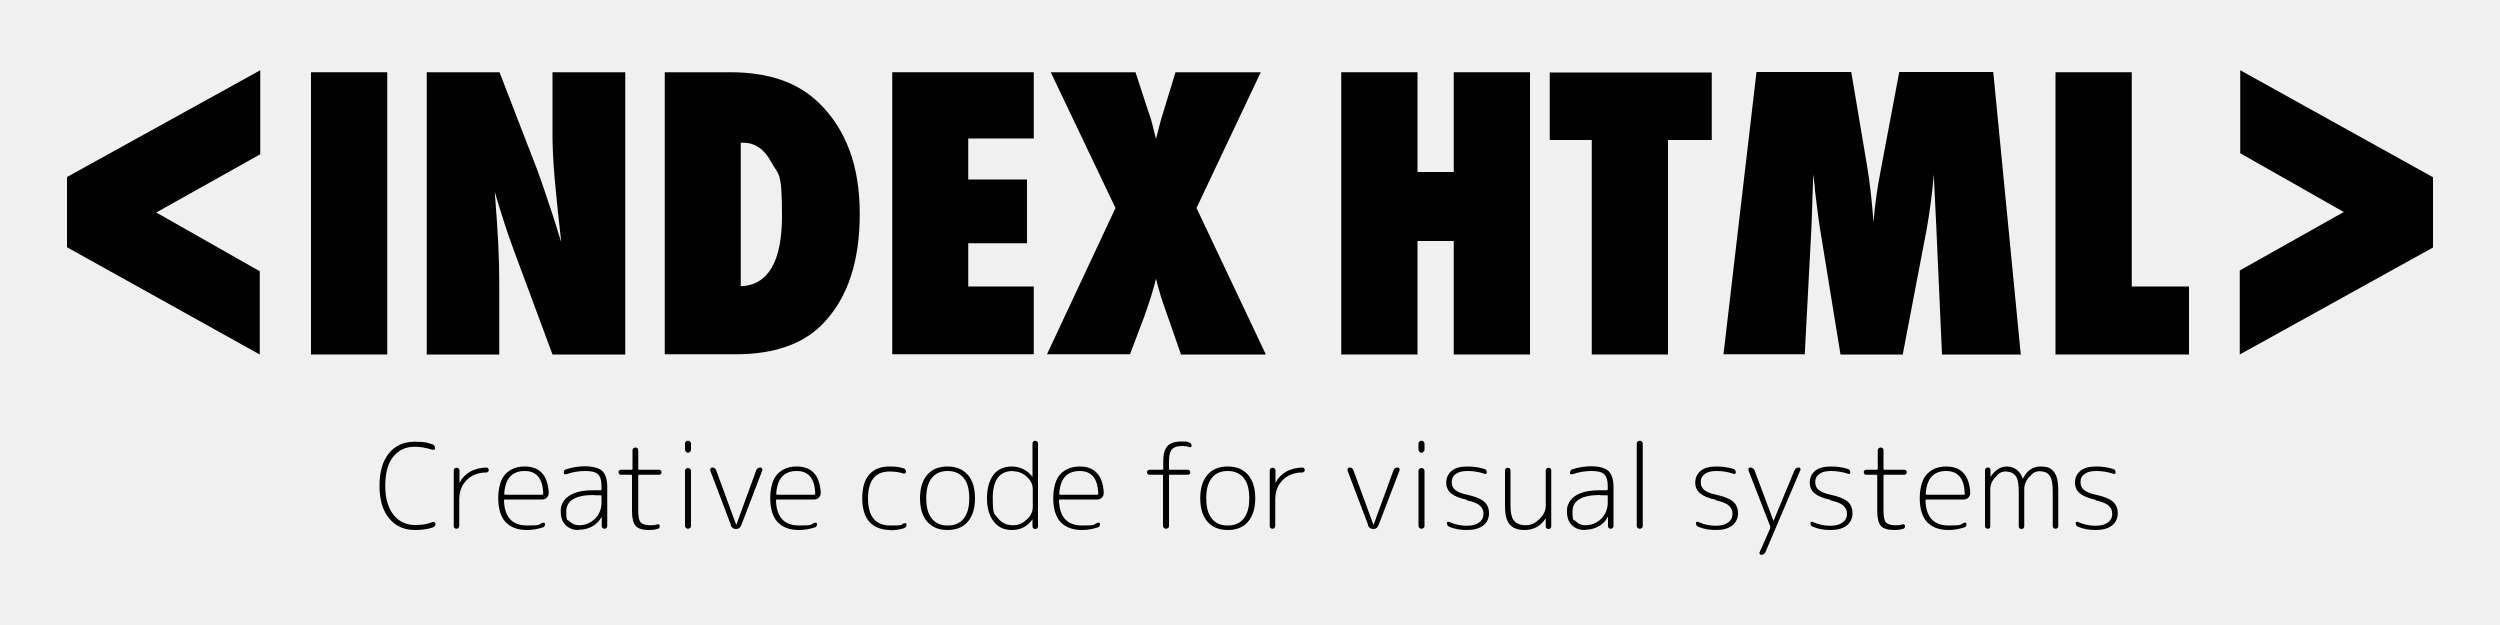
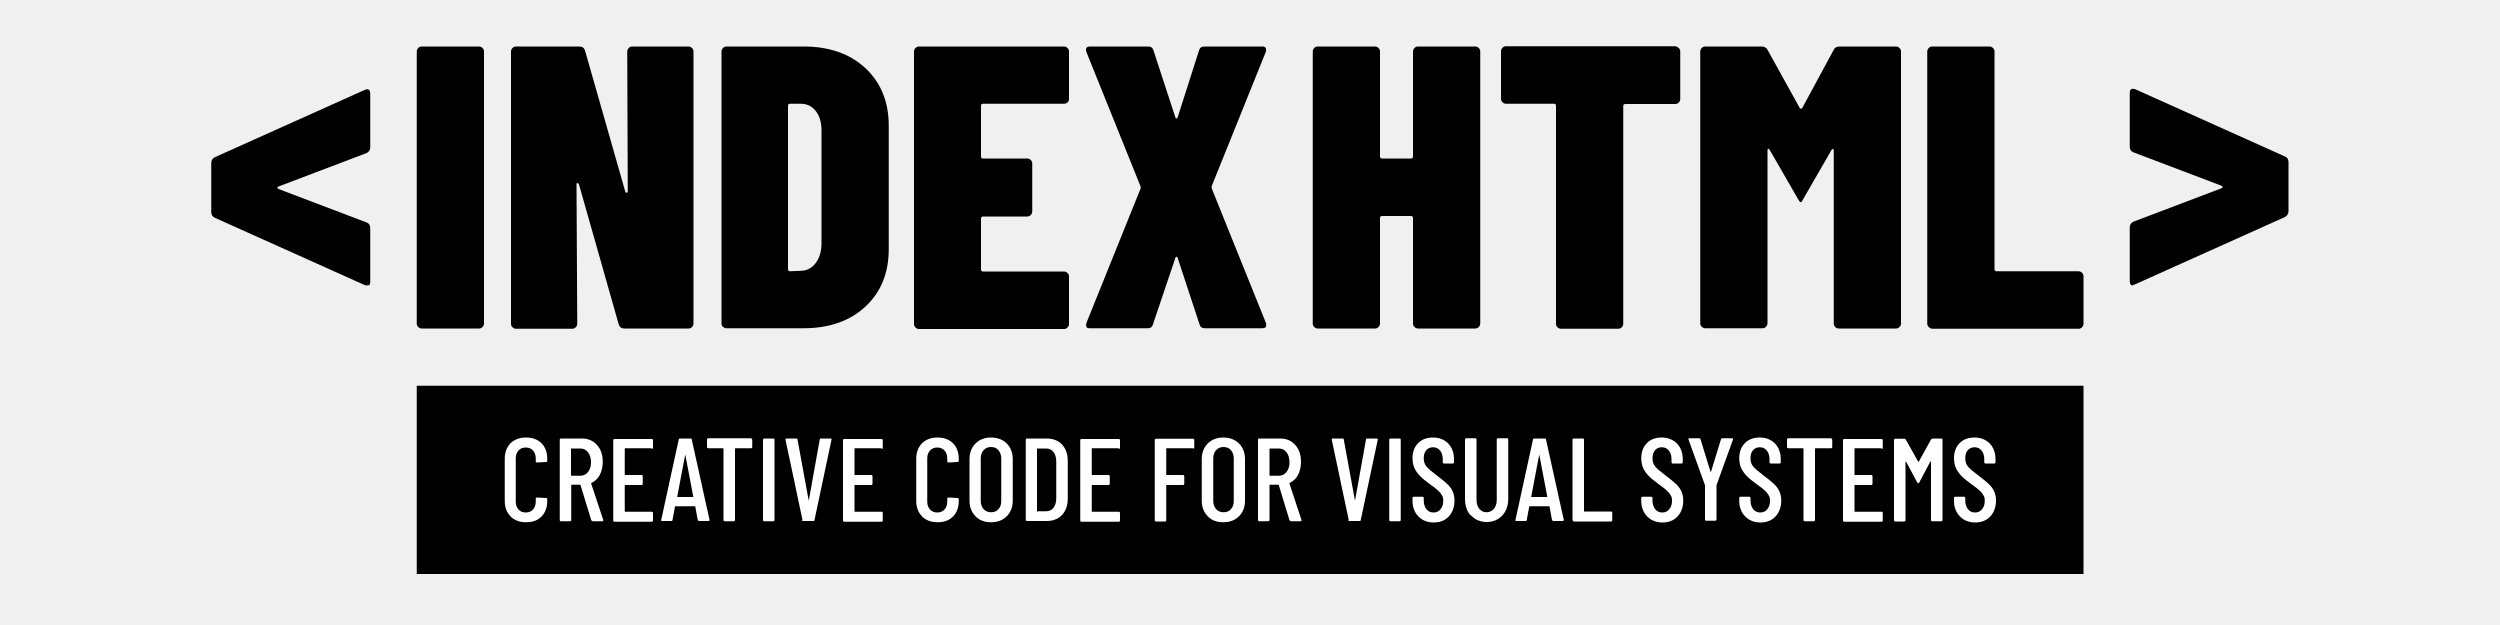
<svg xmlns="http://www.w3.org/2000/svg" id="Livello_1" version="1.1" viewBox="0 0 1000 250">
  <defs>
    <style>
      .st0 {
-         isolation: isolate;
+         fill: #fff;
      }
    </style>
  </defs>
  <g>
-     <path d="M104.1,28.1v33.6l-41.6,23.3,41.4,23.5v33.3L26.8,98.9v-28.1L104.1,28.1Z" />
+     <path d="M147.4,114c-.4.3-1,.2-1.6,0l-59.9-26.9c-1-.5-1.4-1.3-1.4-2.3v-19.6c0-1.1.5-1.8,1.4-2.3l59.9-26.9c.4-.2.8-.3,1-.3.9,0,1.3.6,1.3,1.8v21.4c0,1.1-.5,1.8-1.4,2.3l-35.3,13.4c-.6.3-.6.6,0,1l35.3,13.4c1,.4,1.4,1.2,1.4,2.3v21.4c0,.8-.2,1.3-.6,1.5Z" />
    <g>
-       <path d="M154.9,141.8h-30.5V28.9h30.5v112.9Z" />
-       <path d="M170.7,141.8V28.9h29.1l15.3,39.6c.8,2.3,1.8,5,2.8,8,1,3,2.2,6.5,3.5,10.5l3.1,9.9c-1.1-9.8-2-18.2-2.6-25.1-.6-7-.9-12.8-.9-17.5v-25.4h29.1v112.9h-29.1l-15.4-41.5c-1.6-4.4-3.1-8.6-4.3-12.5-1.3-3.9-2.4-7.6-3.4-11.1.6,7.9,1.1,14.9,1.4,20.8.3,5.9.4,11.1.4,15.5v28.8h-29.1Z" />
-       <path d="M265.9,141.8V28.9h26.3c15.1,0,26.8,4,35.2,12.1,11,10.6,16.5,25.4,16.5,44.4s-4.7,33.2-14,43.3c-7.9,8.7-19.8,13-35.5,13h-28.5ZM296.4,114.5c10.9-.5,16.4-9.9,16.4-28.2s-1.4-16.1-4.2-21.3c-2.8-5.3-6.5-7.9-11.3-7.9h-1v57.5Z" />
-       <path d="M356.9,141.8V28.9h56.6v26.5h-26.2v16.4h23.5v25.5h-23.5v17.3h26.2v27.1h-56.6Z" />
-       <path d="M506.2,141.8h-33.8l-5.6-16.1c-1.8-4.9-3.3-9.6-4.4-14.2-1.1,4.5-2.7,9.6-4.8,15.4l-5.6,14.8h-33.2l27.4-58.5-25.9-54.3h33.9l5,15.3c.5,1.4,1.1,3.1,1.6,5,.5,1.9,1,4,1.6,6.4,1.2-4.9,2.2-8.6,3.1-11.3l4.7-15.4h34.1l-25.7,54.3,27.7,58.5Z" />
+       <path d="M167.3,130.8c-.4-.4-.6-.8-.6-1.4V20.6c0-.5.2-1,.6-1.4.4-.4.8-.6,1.4-.6h22.9c.5,0,1,.2,1.4.6.4.4.6.8.6,1.4v108.8c0,.5-.2,1-.6,1.4s-.8.6-1.4.6h-22.9c-.5,0-1-.2-1.4-.6Z" />
+       <path d="M251.5,19.2c.4-.4.8-.6,1.4-.6h22.5c.5,0,1,.2,1.4.6.4.4.6.8.6,1.4v108.8c0,.5-.2,1-.6,1.4s-.8.6-1.4.6h-25.6c-1.2,0-1.9-.5-2.3-1.6l-15.9-56c-.1-.3-.3-.5-.6-.6-.3,0-.4.1-.4.6l.3,55.7c0,.5-.2,1-.6,1.4-.4.4-.8.6-1.4.6h-22.5c-.5,0-1-.2-1.4-.6-.4-.4-.6-.8-.6-1.4V20.6c0-.5.2-1,.6-1.4.4-.4.8-.6,1.4-.6h25.3c1.2,0,1.9.5,2.3,1.6l16.1,56.4c.1.3.3.5.6.5s.4-.2.4-.6l-.2-55.9c0-.5.2-1,.6-1.4Z" />
+       <path d="M289.2,130.8c-.4-.4-.6-.8-.6-1.4V20.6c0-.5.2-1,.6-1.4.4-.4.8-.6,1.4-.6h30.8c10.3,0,18.6,2.9,24.8,8.7,6.2,5.8,9.3,13.5,9.3,23v49.3c0,9.6-3.1,17.2-9.3,23-6.2,5.8-14.5,8.7-24.8,8.7h-30.8c-.5,0-1-.2-1.4-.6ZM316.1,108.5l4.5-.2c2.3-.1,4.1-1.1,5.6-3,1.5-1.9,2.3-4.4,2.4-7.5v-45.7c0-3.2-.8-5.8-2.3-7.7-1.5-1.9-3.5-2.9-6-2.9h-4.3c-.5,0-.8.3-.8.8v65.4c0,.5.3.8.8.8Z" />
+       <path d="M427,40.9c-.4.4-.8.6-1.4.6h-32.4c-.5,0-.8.3-.8.8v20.3c0,.5.3.8.8.8h17.7c.5,0,1,.2,1.4.6.4.4.6.8.6,1.4v19.2c0,.5-.2,1-.6,1.4-.4.4-.8.6-1.4.6h-17.7c-.5,0-.8.3-.8.8v20.4c0,.5.3.8.8.8h32.4c.5,0,1,.2,1.4.6.4.4.6.8.6,1.4v19c0,.5-.2,1-.6,1.4-.4.4-.8.6-1.4.6h-58c-.5,0-1-.2-1.4-.6-.4-.4-.6-.8-.6-1.4V20.6c0-.5.2-1,.6-1.4.4-.4.8-.6,1.4-.6h58c.5,0,1,.2,1.4.6.4.4.6.8.6,1.4v19c0,.5-.2,1-.6,1.4Z" />
+       <path d="M434.6,130.7c-.2-.4-.2-1,0-1.6l21.6-53.6c.1-.3.1-.6,0-1l-21.6-53.6c-.1-.2-.2-.5-.2-1,0-.9.5-1.3,1.6-1.3h23.3c1.1,0,1.8.5,2.1,1.6l8.7,26.6c.1.4.3.6.5.6s.4-.2.5-.6l8.5-26.6c.3-1.1,1-1.6,2.1-1.6h23.2c.7,0,1.2.2,1.4.6.2.4.2,1,0,1.6l-21.6,53.6c-.1.3-.1.6,0,1l21.6,53.6c.1.2.2.5.2,1,0,.9-.5,1.3-1.6,1.3h-23c-1.1,0-1.8-.5-2.1-1.6l-8.7-26.4c-.1-.4-.3-.6-.5-.6-.2,0-.4.2-.5.6l-8.9,26.4c-.3,1.1-1,1.6-2.1,1.6h-23.2c-.8,0-1.2-.2-1.4-.6Z" />
    </g>
    <g>
-       <path d="M612,141.8h-30.5v-45.4h-14.5v45.4h-30.5V28.9h30.5v39.9h14.5V28.9h30.5v112.9Z" />
-       <path d="M667.2,141.8h-30.5V56h-16.8v-27h64.8v27h-17.5v85.8Z" />
-       <path d="M808.7,141.8h-31.9l-2.3-51.5-1-20.5c-.3,3.9-.7,7.7-1.2,11.3s-1,7.1-1.6,10.4l-9.6,50.3h-24.9l-8.2-50.4c-.5-2.9-1.1-7.9-2-15.1,0-1.1-.3-3.3-.7-6.6l-.7,20.8-2.7,51.2h-32.5l13.2-112.9h37.9l6.4,38c.5,3.1,1,6.5,1.4,10.2.4,3.7.8,7.6,1.1,11.9.6-7.2,1.5-13.6,2.6-19.2l7.7-40.9h37.6l11,112.9Z" />
-       <path d="M875.6,141.8h-53.4V28.9h30.5v85.7h22.9v27.1Z" />
+       <path d="M565.8,19.2c.4-.4.8-.6,1.4-.6h22.9c.5,0,1,.2,1.4.6.4.4.6.8.6,1.4v108.8c0,.5-.2,1-.6,1.4-.4.4-.8.6-1.4.6h-22.9c-.5,0-1-.2-1.4-.6-.4-.4-.6-.8-.6-1.4v-42.2c0-.5-.3-.8-.8-.8h-11.6c-.5,0-.8.3-.8.8v42.2c0,.5-.2,1-.6,1.4-.4.4-.8.6-1.4.6h-22.9c-.5,0-1-.2-1.4-.6-.4-.4-.6-.8-.6-1.4V20.6c0-.5.2-1,.6-1.4.4-.4.8-.6,1.4-.6h22.9c.5,0,1,.2,1.4.6.4.4.6.8.6,1.4v42c0,.5.3.8.8.8h11.6c.5,0,.8-.3.8-.8V20.6c0-.5.2-1,.6-1.4Z" />
+       <path d="M671.5,19.2c.4.4.6.8.6,1.4v19c0,.5-.2,1-.6,1.4-.4.4-.8.6-1.4.6h-20c-.5,0-.8.3-.8.8v87.1c0,.5-.2,1-.6,1.4-.4.4-.8.6-1.4.6h-22.9c-.5,0-1-.2-1.4-.6-.4-.4-.6-.8-.6-1.4V42.3c0-.5-.3-.8-.8-.8h-19.2c-.5,0-1-.2-1.4-.6-.4-.4-.6-.8-.6-1.4v-19c0-.5.2-1,.6-1.4.4-.4.8-.6,1.4-.6h67.5c.5,0,1,.2,1.4.6Z" />
+       <path d="M736,18.6h22.4c.5,0,1,.2,1.4.6.4.4.6.8.6,1.4v108.8c0,.5-.2,1-.6,1.4-.4.4-.8.6-1.4.6h-22.9c-.5,0-1-.2-1.4-.6-.4-.4-.6-.8-.6-1.4V60.3c0-.4-.1-.7-.3-.7-.2,0-.4,0-.6.4l-11.3,19.6c-.4.9-.8,1.3-1,1.3s-.6-.4-1.1-1.3l-11.3-19.6c-.2-.3-.4-.5-.6-.5s-.3.2-.3.6v69.2c0,.5-.2,1-.6,1.4-.4.4-.8.6-1.4.6h-22.9c-.5,0-1-.2-1.4-.6-.4-.4-.6-.8-.6-1.4V20.6c0-.5.2-1,.6-1.4.4-.4.8-.6,1.4-.6h22.5c1.1,0,1.9.4,2.4,1.3l12.9,23.3c.3.4.6.4,1,0l12.6-23.3c.4-.9,1.2-1.3,2.4-1.3Z" />
+       <path d="M771.5,130.8c-.4-.4-.6-.8-.6-1.4V20.6c0-.5.2-1,.6-1.4.4-.4.8-.6,1.4-.6h22.9c.5,0,1,.2,1.4.6.4.4.6.8.6,1.4v87.1c0,.5.3.8.8.8h32.8c.5,0,1,.2,1.4.6.4.4.6.8.6,1.4v19c0,.5-.2,1-.6,1.4-.4.4-.8.6-1.4.6h-58.4c-.5,0-1-.2-1.4-.6Z" />
    </g>
-     <path d="M895.9,141.8v-33.6l41.6-23.4-41.4-23.5V28.1l77.1,42.8v28.1l-77.3,42.8Z" />
+     <path d="M853.2,114.2c-.9,0-1.3-.6-1.3-1.8v-21.4c0-1.1.5-1.8,1.4-2.3l35.3-13.4c.6-.3.6-.6,0-1l-35.3-13.4c-1-.4-1.4-1.2-1.4-2.3v-21.4c0-.8.2-1.3.6-1.5.4-.3,1-.2,1.6,0l59.9,26.9c1,.4,1.4,1.2,1.4,2.3v19.6c0,1-.5,1.7-1.4,2.3l-59.9,26.9c-.4.2-.8.3-1,.3Z" />
  </g>
-   <g id="claim" class="st0">
-     <g>
-       <path d="M166,212c-4.3,0-7.7-1.5-10.3-4.6-2.6-3.1-3.9-7.4-3.9-13s1.2-9.9,3.7-13,5.9-4.7,10.2-4.7,5,.3,7.2,1c.7.2,1.1.7,1.1,1.5s-.1.5-.4.6-.5.2-.7.1c-2.4-.8-4.7-1.2-7.1-1.2-3.6,0-6.5,1.4-8.6,4.1s-3.1,6.6-3.1,11.5,1.1,8.7,3.2,11.5c2.2,2.8,5.1,4.2,8.7,4.2s4.8-.4,7.1-1.2c.2,0,.4,0,.7.1.2.2.4.4.4.6,0,.8-.4,1.2-1.1,1.5-2.2.7-4.6,1-7.2,1Z" />
-       <path d="M183.4,211.2c-.2.2-.5.3-.8.3s-.6-.1-.8-.3c-.2-.2-.3-.5-.3-.8v-22.2c0-.3.1-.6.3-.8.2-.2.5-.3.8-.3s.6.1.8.3c.2.2.4.5.4.8v5s0,0,0,0,0,0,0,0c.9-1.9,2.3-3.4,4.2-4.5,1.9-1.1,4.1-1.6,6.5-1.7.3,0,.5.1.7.3.2.2.3.4.3.7s0,.5-.3.7c-.2.2-.4.3-.7.3-3.2,0-5.8,1-7.8,3-2,2-3,4.6-3,7.8v10.5c0,.3-.1.6-.3.8Z" />
-       <path d="M210.8,212c-3.8,0-6.6-1.1-8.6-3.2-1.9-2.1-2.9-5.3-2.9-9.5s1-7.8,3-9.8c2-2,4.5-2.9,7.6-2.9,6,0,9.2,3.5,9.6,10.5,0,.7-.2,1.3-.7,1.9-.5.5-1.2.8-1.9.8h-14.9c-.3,0-.4.1-.4.4.2,6.7,3.3,10,9.3,10s4.2-.4,6.2-1.1c.2,0,.4,0,.6,0,.2.1.3.3.3.6,0,.7-.3,1.1-1,1.3-2.2.7-4.3,1-6.3,1ZM209.9,188.4c-5.1,0-7.8,3-8.2,9,0,.3.1.5.4.5h14.8c.3,0,.4-.2.4-.5-.2-6-2.7-9-7.4-9Z" />
-       <path d="M231.4,212c-2.2,0-3.9-.7-5.2-2-1.3-1.3-1.9-3.1-1.9-5.3s.2-2.2.6-3.2c.4-1,1.1-1.9,2.1-2.7,1-.8,2.3-1.5,4.1-2,1.8-.5,4-.7,6.5-.7h2.6c.3,0,.4-.1.4-.4v-1.4c0-2.2-.5-3.7-1.4-4.6-1-.9-2.6-1.3-5.1-1.3s-5.1.4-7.6,1.3c-.3,0-.5,0-.7,0-.2-.1-.3-.3-.3-.6,0-.7.3-1.2,1-1.4,2.5-.8,5.1-1.2,7.6-1.2s5.5.6,6.8,1.9c1.3,1.2,2,3.4,2,6.5v15.5c0,.3-.1.6-.3.8-.2.2-.5.3-.8.3s-.6-.1-.8-.3-.3-.5-.3-.8v-3.7s0,0,0,0c0,0,0,0,0,0-.9,1.6-2.1,2.9-3.7,3.8-1.6.9-3.4,1.4-5.5,1.4ZM237.6,198c-7.4,0-11.1,2.2-11.1,6.6s.5,3,1.4,4c1,1,2.2,1.5,3.8,1.5,2.4,0,4.5-.9,6.3-2.6,1.7-1.7,2.6-3.9,2.6-6.6v-2.4c0-.3-.1-.4-.4-.4h-2.6Z" />
-       <path d="M248.4,189.9c-.3,0-.5,0-.7-.3-.2-.2-.3-.4-.3-.7s0-.5.3-.7c.2-.2.4-.3.7-.3h4.2c.3,0,.4-.1.4-.4v-7.4c0-.3.1-.6.4-.8.2-.2.5-.3.8-.3s.6.1.8.3c.2.2.3.5.3.8v7.4c0,.3.1.4.4.4h7.9c.3,0,.5,0,.7.3.2.2.3.4.3.7s0,.5-.3.7c-.2.2-.4.3-.7.3h-7.9c-.3,0-.4.1-.4.4v14c0,2.4.3,3.9,1,4.7.7.7,2,1.1,3.8,1.1s2-.1,2.9-.4c.2,0,.4,0,.6.1.2.1.3.3.3.6,0,.7-.3,1.1-1,1.2-1.1.3-2.1.4-3.2.4-2.6,0-4.4-.5-5.4-1.6-1-1.1-1.5-3.1-1.5-5.9v-14.2c0-.3-.1-.4-.4-.4h-4.2Z" />
-       <path d="M276,180.7c-.2.2-.5.4-.8.4s-.6-.1-.8-.4-.4-.5-.4-.8v-2.5c0-.3.1-.6.4-.8.2-.2.5-.3.8-.3s.6.1.8.3c.2.2.4.5.4.8v2.5c0,.3-.1.6-.4.8ZM276,211.2c-.2.2-.5.3-.8.3s-.6-.1-.8-.3-.4-.5-.4-.8v-22.1c0-.3.1-.6.4-.8.2-.2.5-.3.8-.3s.6.1.8.3c.2.2.4.5.4.8v22.1c0,.3-.1.6-.4.8Z" />
-       <path d="M292.4,210.1l-8.3-21.9c0-.3,0-.5.1-.8.2-.2.4-.4.7-.4.8,0,1.4.4,1.6,1.2l8,21.8s0,0,0,0,0,0,0,0l8-21.9c.1-.3.3-.6.6-.8.3-.2.6-.3,1-.3s.5.1.7.4c.2.2.2.5.1.8l-8.4,21.9c-.2.4-.4.8-.8,1.1-.4.3-.8.4-1.3.4s-.9-.1-1.3-.4c-.4-.3-.7-.6-.8-1.1Z" />
-       <path d="M319.6,212c-3.8,0-6.6-1.1-8.6-3.2-1.9-2.1-2.9-5.3-2.9-9.5s1-7.8,3-9.8c2-2,4.5-2.9,7.6-2.9,6,0,9.2,3.5,9.6,10.5,0,.7-.2,1.3-.7,1.9-.5.5-1.2.8-1.9.8h-14.9c-.3,0-.4.1-.4.4.2,6.7,3.3,10,9.3,10s4.2-.4,6.2-1.1c.2,0,.4,0,.6,0,.2.1.3.3.3.6,0,.7-.3,1.1-1,1.3-2.2.7-4.3,1-6.3,1ZM318.7,188.4c-5.1,0-7.8,3-8.2,9,0,.3.1.5.4.5h14.8c.3,0,.4-.2.4-.5-.2-6-2.7-9-7.4-9Z" />
-     </g>
-     <g>
-       <path d="M356.2,212c-3.6,0-6.4-1.1-8.4-3.2-1.9-2.1-2.9-5.3-2.9-9.5s.9-7.3,2.8-9.5c1.9-2.2,4.6-3.2,8-3.2s3.7.2,5.6.7c.3,0,.6.2.8.5.2.3.3.6.3.9s-.1.4-.3.6c-.2.1-.5.2-.7.1-1.9-.6-3.7-.8-5.6-.8-5.7,0-8.6,3.6-8.6,10.8s3,10.8,9,10.8,3.7-.3,5.4-.9c.2,0,.4,0,.7,0s.3.4.3.6c0,.7-.3,1.1-1,1.4-1.7.5-3.5.8-5.4.8Z" />
-       <path d="M387.1,208.7c-1.9,2.2-4.6,3.3-8.1,3.3s-6.1-1.1-8.1-3.3c-1.9-2.2-2.9-5.3-2.9-9.4s1-7.2,2.9-9.4c1.9-2.2,4.6-3.3,8.1-3.3s6.1,1.1,8.1,3.3c1.9,2.2,2.9,5.3,2.9,9.4s-1,7.2-2.9,9.4ZM385.5,191.2c-1.5-1.8-3.6-2.8-6.4-2.8s-4.9.9-6.4,2.8-2.2,4.5-2.2,8.1.7,6.2,2.2,8.1,3.6,2.8,6.4,2.8,4.9-.9,6.4-2.8,2.2-4.5,2.2-8.1-.7-6.2-2.2-8.1Z" />
-       <path d="M404.7,212c-3,0-5.5-1.1-7.2-3.4-1.8-2.2-2.7-5.4-2.7-9.3s.9-7.2,2.6-9.4c1.7-2.2,4.2-3.3,7.3-3.3s6.4,1.4,8.3,4.2c0,0,0,0,0,0s0,0,0,0v-13.4c0-.3.1-.6.3-.8.2-.2.5-.3.8-.3s.6.1.8.3c.2.2.3.5.3.8v33.1c0,.3-.1.6-.3.8-.2.2-.5.3-.8.3s-.6-.1-.8-.3c-.2-.2-.3-.5-.3-.8v-2.8s0,0,0,0c0,0,0,0,0,0-2,2.9-4.8,4.3-8.3,4.3ZM405.1,188.4c-5.3,0-8,3.6-8,10.8s.7,6.2,2.1,8.1c1.4,1.8,3.4,2.8,5.9,2.8s3.8-.7,5.5-2.2c1.7-1.5,2.5-3.1,2.5-5v-7.3c0-1.8-.8-3.5-2.4-4.9-1.6-1.5-3.5-2.2-5.6-2.2Z" />
-       <path d="M432.8,212c-3.8,0-6.6-1.1-8.6-3.2-1.9-2.1-2.9-5.3-2.9-9.5s1-7.8,3-9.8c2-2,4.5-2.9,7.6-2.9,6,0,9.2,3.5,9.6,10.5,0,.7-.2,1.3-.7,1.9-.5.5-1.2.8-1.9.8h-14.9c-.3,0-.4.1-.4.4.2,6.7,3.3,10,9.3,10s4.2-.4,6.2-1.1c.2,0,.4,0,.6,0,.2.1.3.3.3.6,0,.7-.3,1.1-1,1.3-2.2.7-4.3,1-6.3,1ZM431.9,188.4c-5.1,0-7.8,3-8.2,9,0,.3.1.5.4.5h14.8c.3,0,.4-.2.4-.5-.2-6-2.7-9-7.4-9Z" />
-     </g>
-     <g>
-       <path d="M459.8,189.9c-.3,0-.5,0-.7-.3-.2-.2-.3-.4-.3-.7s0-.5.3-.7c.2-.2.4-.3.7-.3h5.1c.3,0,.4-.1.4-.4v-3.1c0-2.8.6-4.8,1.7-6,1.1-1.2,3-1.8,5.6-1.8s2.1.1,3.1.4c.6.2.9.6.9,1.3s0,.4-.3.5c-.2.1-.4.2-.6,0-.9-.3-1.8-.4-2.8-.4-1.9,0-3.3.4-4.1,1.3-.8.9-1.2,2.4-1.2,4.6v3.2c0,.3.1.4.4.4h7.1c.3,0,.5,0,.7.3.2.2.3.4.3.7s0,.5-.3.7c-.2.2-.4.3-.7.3h-7.1c-.3,0-.4.1-.4.4v20.1c0,.3-.1.6-.4.8s-.5.3-.8.3-.6-.1-.8-.3-.4-.5-.4-.8v-20.1c0-.3-.1-.4-.4-.4h-5.1Z" />
-       <path d="M499.2,208.7c-1.9,2.2-4.6,3.3-8.1,3.3s-6.1-1.1-8.1-3.3c-1.9-2.2-2.9-5.3-2.9-9.4s1-7.2,2.9-9.4c1.9-2.2,4.6-3.3,8.1-3.3s6.1,1.1,8.1,3.3c1.9,2.2,2.9,5.3,2.9,9.4s-1,7.2-2.9,9.4ZM497.5,191.2c-1.5-1.8-3.6-2.8-6.4-2.8s-4.9.9-6.4,2.8-2.2,4.5-2.2,8.1.7,6.2,2.2,8.1,3.6,2.8,6.4,2.8,4.9-.9,6.4-2.8,2.2-4.5,2.2-8.1-.7-6.2-2.2-8.1Z" />
-       <path d="M509.8,211.2c-.2.2-.5.3-.8.3s-.6-.1-.8-.3-.3-.5-.3-.8v-22.2c0-.3.1-.6.3-.8.2-.2.5-.3.8-.3s.6.1.8.3c.2.2.4.5.4.8v5s0,0,0,0,0,0,0,0c.9-1.9,2.3-3.4,4.2-4.5,1.9-1.1,4.1-1.6,6.5-1.7.3,0,.5.1.7.3.2.2.3.4.3.7s0,.5-.3.7-.4.3-.7.3c-3.2,0-5.8,1-7.8,3-2,2-3,4.6-3,7.8v10.5c0,.3-.1.6-.3.8Z" />
-     </g>
-     <g>
-       <path d="M547.3,210.1l-8.3-21.9c0-.3,0-.5.1-.8.2-.2.4-.4.7-.4.8,0,1.4.4,1.6,1.2l8,21.8s0,0,0,0,0,0,0,0l8-21.9c.1-.3.3-.6.6-.8.3-.2.6-.3,1-.3s.5.1.7.4c.2.2.2.5.1.8l-8.4,21.9c-.2.4-.4.8-.8,1.1-.4.3-.8.4-1.3.4s-.9-.1-1.3-.4c-.4-.3-.7-.6-.8-1.1Z" />
-       <path d="M569.4,180.7c-.2.2-.5.4-.8.4s-.6-.1-.8-.4c-.2-.2-.4-.5-.4-.8v-2.5c0-.3.1-.6.4-.8.2-.2.5-.3.8-.3s.6.1.8.3c.2.2.4.5.4.8v2.5c0,.3-.1.6-.4.8ZM569.4,211.2c-.2.2-.5.3-.8.3s-.6-.1-.8-.3c-.2-.2-.4-.5-.4-.8v-22.1c0-.3.1-.6.4-.8.2-.2.5-.3.8-.3s.6.1.8.3c.2.2.4.5.4.8v22.1c0,.3-.1.6-.4.8Z" />
-       <path d="M586.7,199.9c-2.9-.6-5-1.5-6.3-2.6-1.3-1.1-1.9-2.5-1.9-4.3s.7-3.5,2.2-4.7c1.5-1.2,3.6-1.7,6.2-1.7s4.6.3,6.9,1c.6.2.9.7.9,1.3s0,.4-.3.6c-.2.1-.4.2-.6,0-2.4-.8-4.6-1.1-6.8-1.1s-3.6.4-4.7,1.2c-1.1.8-1.6,1.8-1.6,3.2s.4,2.3,1.3,3.1c.9.8,2.5,1.5,4.9,2,3.2.7,5.4,1.6,6.7,2.7,1.3,1.1,2,2.7,2,4.7s-.8,3.7-2.3,4.9c-1.6,1.2-3.7,1.8-6.5,1.8s-4.9-.4-7.1-1.3c-.6-.3-.9-.7-.9-1.4s.1-.4.3-.5c.2-.1.4-.2.6,0,2.3,1,4.6,1.5,6.9,1.5s3.8-.4,5-1.3c1.2-.8,1.8-2,1.8-3.5s-.5-2.3-1.4-3.2c-.9-.9-2.7-1.6-5.3-2.2Z" />
-       <path d="M609.9,212c-2.7,0-4.7-.7-6-2.2-1.3-1.5-1.9-3.9-1.9-7.3v-14.3c0-.3.1-.6.3-.8.2-.2.5-.3.8-.3s.6.1.8.3c.2.2.3.5.3.8v14c0,3,.5,5.1,1.5,6.2,1,1.1,2.5,1.7,4.6,1.7s3.7-.8,5.4-2.4c1.7-1.6,2.6-3.4,2.6-5.3v-14.2c0-.3.1-.6.3-.8s.5-.3.8-.3.6.1.8.3c.2.2.3.5.3.8v22.3c0,.3-.1.6-.3.8s-.5.3-.8.3-.6-.1-.8-.3-.3-.5-.3-.8v-3.2s0,0,0,0c0,0,0,0,0,0-2,3.1-4.8,4.7-8.4,4.7Z" />
-       <path d="M633.9,212c-2.2,0-3.9-.7-5.2-2-1.3-1.3-1.9-3.1-1.9-5.3s.2-2.2.6-3.2c.4-1,1.1-1.9,2.1-2.7s2.3-1.5,4.1-2c1.8-.5,4-.7,6.5-.7h2.6c.3,0,.4-.1.4-.4v-1.4c0-2.2-.5-3.7-1.4-4.6-1-.9-2.6-1.3-5.1-1.3s-5.1.4-7.6,1.3c-.3,0-.5,0-.7,0-.2-.1-.3-.3-.3-.6,0-.7.3-1.2,1-1.4,2.5-.8,5.1-1.2,7.6-1.2s5.5.6,6.8,1.9,2,3.4,2,6.5v15.5c0,.3-.1.6-.3.8-.2.2-.5.3-.8.3s-.6-.1-.8-.3-.3-.5-.3-.8v-3.7s0,0,0,0c0,0,0,0,0,0-.9,1.6-2.1,2.9-3.7,3.8-1.6.9-3.4,1.4-5.5,1.4ZM640.1,198c-7.4,0-11.1,2.2-11.1,6.6s.5,3,1.4,4c1,1,2.2,1.5,3.8,1.5,2.4,0,4.5-.9,6.3-2.6,1.7-1.7,2.6-3.9,2.6-6.6v-2.4c0-.3-.1-.4-.4-.4h-2.6Z" />
-       <path d="M656.7,211.2c-.2.2-.5.3-.8.3s-.6-.1-.8-.3c-.2-.2-.4-.5-.4-.8v-33c0-.3.1-.6.4-.8.2-.2.5-.3.8-.3s.6.1.8.3c.2.2.4.5.4.8v33c0,.3-.1.6-.4.8Z" />
-     </g>
-     <g>
-       <path d="M686.3,199.9c-2.9-.6-5-1.5-6.3-2.6-1.3-1.1-1.9-2.5-1.9-4.3s.7-3.5,2.2-4.7c1.5-1.2,3.6-1.7,6.2-1.7s4.6.3,6.9,1c.6.2.9.7.9,1.3s0,.4-.3.6c-.2.1-.4.2-.6,0-2.4-.8-4.6-1.1-6.8-1.1s-3.6.4-4.7,1.2c-1.1.8-1.6,1.8-1.6,3.2s.4,2.3,1.3,3.1c.9.8,2.5,1.5,4.9,2,3.2.7,5.4,1.6,6.7,2.7,1.3,1.1,2,2.7,2,4.7s-.8,3.7-2.3,4.9c-1.6,1.2-3.7,1.8-6.5,1.8s-4.9-.4-7.1-1.3c-.6-.3-.9-.7-.9-1.4s.1-.4.3-.5c.2-.1.4-.2.6,0,2.3,1,4.6,1.5,6.9,1.5s3.8-.4,5-1.3c1.2-.8,1.8-2,1.8-3.5s-.5-2.3-1.4-3.2c-.9-.9-2.7-1.6-5.3-2.2Z" />
-       <path d="M708.2,210.8l-8.8-22.6c0-.3,0-.5,0-.8.2-.3.4-.4.7-.4s.7.1,1,.3c.3.2.5.5.7.8l7.6,20.3s0,0,0,0,0,0,0,0l8.4-20.3c.3-.7.9-1.1,1.6-1.1s.5.1.7.4.2.5,0,.7l-13.9,32.7c-.3.7-.9,1.1-1.6,1.1s-.5-.1-.7-.4c-.2-.2-.2-.5,0-.7l4.1-9.3c.1-.3.1-.5,0-.8Z" />
-       <path d="M732.1,199.9c-2.9-.6-5-1.5-6.3-2.6-1.3-1.1-1.9-2.5-1.9-4.3s.7-3.5,2.2-4.7c1.5-1.2,3.6-1.7,6.2-1.7s4.6.3,6.9,1c.6.2.9.7.9,1.3s0,.4-.3.6c-.2.1-.4.2-.6,0-2.4-.8-4.6-1.1-6.8-1.1s-3.6.4-4.7,1.2c-1.1.8-1.6,1.8-1.6,3.2s.4,2.3,1.3,3.1c.9.8,2.5,1.5,4.9,2,3.2.7,5.4,1.6,6.7,2.7,1.3,1.1,2,2.7,2,4.7s-.8,3.7-2.3,4.9c-1.6,1.2-3.7,1.8-6.5,1.8s-4.9-.4-7.1-1.3c-.6-.3-.9-.7-.9-1.4s.1-.4.3-.5c.2-.1.4-.2.6,0,2.3,1,4.6,1.5,6.9,1.5s3.8-.4,5-1.3c1.2-.8,1.8-2,1.8-3.5s-.5-2.3-1.4-3.2c-.9-.9-2.7-1.6-5.3-2.2Z" />
-       <path d="M746.5,189.9c-.3,0-.5,0-.7-.3s-.3-.4-.3-.7,0-.5.3-.7c.2-.2.4-.3.7-.3h4.2c.3,0,.4-.1.4-.4v-7.4c0-.3.1-.6.4-.8.2-.2.5-.3.8-.3s.6.1.8.3c.2.2.3.5.3.8v7.4c0,.3.1.4.4.4h7.9c.3,0,.5,0,.7.3s.3.4.3.7,0,.5-.3.7c-.2.2-.4.3-.7.3h-7.9c-.3,0-.4.1-.4.4v14c0,2.4.3,3.9,1,4.7.7.7,2,1.1,3.8,1.1s2-.1,2.9-.4c.2,0,.4,0,.6.1.2.1.3.3.3.6,0,.7-.3,1.1-1,1.2-1.1.3-2.1.4-3.2.4-2.6,0-4.4-.5-5.4-1.6-1-1.1-1.5-3.1-1.5-5.9v-14.2c0-.3-.1-.4-.4-.4h-4.2Z" />
-       <path d="M779.4,212c-3.8,0-6.6-1.1-8.6-3.2-1.9-2.1-2.9-5.3-2.9-9.5s1-7.8,3-9.8c2-2,4.5-2.9,7.6-2.9,6,0,9.2,3.5,9.6,10.5,0,.7-.2,1.3-.7,1.9-.5.5-1.2.8-1.9.8h-14.9c-.3,0-.4.1-.4.4.2,6.7,3.3,10,9.3,10s4.2-.4,6.2-1.1c.2,0,.4,0,.6,0,.2.1.3.3.3.6,0,.7-.3,1.1-1,1.3-2.2.7-4.3,1-6.3,1ZM778.5,188.4c-5.1,0-7.8,3-8.2,9,0,.3.1.5.4.5h14.8c.3,0,.4-.2.4-.5-.2-6-2.7-9-7.4-9Z" />
-       <path d="M795.9,211.2c-.2.2-.5.3-.8.3s-.6-.1-.8-.3-.3-.5-.3-.8v-22.3c0-.3.1-.6.3-.8s.5-.3.8-.3.6.1.8.3c.2.2.3.5.3.8v2.7s0,0,0,0c0,0,0,0,0,0,1.8-2.8,4-4.2,6.6-4.2s5.3,1.6,6.3,4.9c0,0,0,0,0,0,0,0,0,0,0,0,1.7-3.3,4-4.9,7.1-4.9s4.2.7,5.4,2.2,1.7,3.9,1.7,7.2v14.4c0,.3-.1.6-.3.8-.2.2-.5.3-.8.3s-.6-.1-.8-.3c-.2-.2-.3-.5-.3-.8v-13.9c0-3-.4-5-1.2-6.2-.8-1.2-2.2-1.8-4.1-1.8s-2.7.8-4.1,2.3c-1.4,1.5-2,3.1-2,4.9v14.8c0,.3-.1.6-.3.8s-.5.3-.8.3-.6-.1-.8-.3c-.2-.2-.3-.5-.3-.8v-13.9c0-3-.4-5.1-1.2-6.2s-2.2-1.8-4.1-1.8-2.7.8-4.1,2.3c-1.4,1.5-2,3.1-2,4.9v14.8c0,.3-.1.6-.3.8Z" />
-       <path d="M838.2,199.9c-2.9-.6-5-1.5-6.3-2.6-1.3-1.1-1.9-2.5-1.9-4.3s.7-3.5,2.2-4.7c1.5-1.2,3.6-1.7,6.2-1.7s4.6.3,6.9,1c.6.2.9.7.9,1.3s0,.4-.3.6c-.2.1-.4.2-.6,0-2.4-.8-4.6-1.1-6.8-1.1s-3.6.4-4.7,1.2c-1.1.8-1.6,1.8-1.6,3.2s.4,2.3,1.3,3.1c.9.8,2.5,1.5,4.9,2,3.2.7,5.4,1.6,6.7,2.7,1.3,1.1,2,2.7,2,4.7s-.8,3.7-2.3,4.9c-1.6,1.2-3.7,1.8-6.5,1.8s-4.9-.4-7.1-1.3c-.6-.3-.9-.7-.9-1.4s.1-.4.3-.5c.2-.1.4-.2.6,0,2.3,1,4.6,1.5,6.9,1.5s3.8-.4,5-1.3c1.2-.8,1.8-2,1.8-3.5s-.5-2.3-1.4-3.2c-.9-.9-2.7-1.6-5.3-2.2Z" />
+   <g>
+     <rect x="166.7" y="154.3" width="666.7" height="75.3" />
+     <g id="claim">
+       <path class="st0" d="M204.2,206.5c-1.6-1.6-2.3-3.6-2.3-6.2v-16.8c0-2.6.8-4.6,2.3-6.2,1.6-1.5,3.6-2.3,6.2-2.3s4.7.8,6.2,2.3,2.3,3.6,2.3,6.2v.8c0,.3-.2.5-.5.5l-3.6.2c-.3,0-.5-.2-.5-.5v-1.2c0-1.3-.4-2.3-1.1-3.1-.7-.8-1.7-1.2-2.9-1.2s-2.2.4-2.9,1.2c-.7.8-1.1,1.8-1.1,3.1v17.4c0,1.3.4,2.3,1.1,3.1.7.8,1.7,1.2,2.9,1.2s2.2-.4,2.9-1.2c.7-.8,1.1-1.8,1.1-3.1v-1.2c0-.3.2-.5.5-.5l3.6.2c.3,0,.5.2.5.5v.7c0,2.6-.8,4.7-2.3,6.2-1.6,1.6-3.6,2.3-6.2,2.3s-4.6-.8-6.2-2.3Z" />
+       <path class="st0" d="M236.5,208.1l-4.3-14.1c0,0,0-.1-.2-.1h-3.3c-.1,0-.2,0-.2.2v13.9c0,.3-.2.5-.5.5h-3.6c-.3,0-.5-.2-.5-.5v-32.1c0-.3.2-.5.5-.5h8.5c1.6,0,3,.4,4.3,1.2,1.2.8,2.2,1.9,2.9,3.3s1,3.1,1,4.9-.4,3.7-1.2,5.2c-.8,1.5-1.9,2.5-3.4,3.2,0,0-.1.2,0,.3l4.8,14.5v.2c0,.2,0,.3-.4.3h-3.7c-.3,0-.5-.1-.6-.4ZM228.4,179.5v10.6c0,.1,0,.2.2.2h3.5c1.3,0,2.3-.5,3.1-1.5.8-1,1.2-2.3,1.2-3.9s-.4-3-1.2-4c-.8-1-1.8-1.5-3.1-1.5h-3.5c-.1,0-.2,0-.2.2Z" />
+       <path class="st0" d="M260.7,179.3h-10.6c-.1,0-.2,0-.2.2v10.3c0,.1,0,.2.2.2h6.5c.3,0,.5.2.5.5v3c0,.3-.2.5-.5.5h-6.5c-.1,0-.2,0-.2.2v10.3c0,.1,0,.2.2.2h10.6c.3,0,.5.2.5.5v3c0,.3-.2.5-.5.5h-14.9c-.3,0-.5-.2-.5-.5v-32.1c0-.3.2-.5.5-.5h14.9c.3,0,.5.2.5.5v3c0,.3-.2.5-.5.5Z" />
+       <path class="st0" d="M279.1,208l-1-5.4c0,0,0-.1,0-.1,0,0-.1,0-.2,0h-7.7c0,0-.1,0-.2,0,0,0,0,0,0,.1l-1,5.4c0,.3-.2.4-.5.4h-3.6c-.2,0-.3,0-.4-.1,0,0-.1-.2,0-.4l7-32.1c0-.3.2-.4.5-.4h4.2c.3,0,.5.1.5.4l7.1,32.1h0c0,.4-.1.5-.4.5h-3.7c-.3,0-.5-.1-.5-.4ZM270.9,198.8h6.3c0,0,.1,0,.1-.2l-3.2-16.8c0,0,0,0,0,0s0,0,0,0l-3.2,16.8c0,.1,0,.2.1.2Z" />
+       <path class="st0" d="M300.9,175.8v3c0,.3-.2.5-.5.5h-6.2c-.1,0-.2,0-.2.2v28.5c0,.3-.2.5-.5.5h-3.6c-.3,0-.5-.2-.5-.5v-28.5c0-.1,0-.2-.2-.2h-5.9c-.3,0-.5-.2-.5-.5v-3c0-.3.2-.5.5-.5h17c.3,0,.5.2.5.5Z" />
+       <path class="st0" d="M305.2,208v-32.1c0-.3.2-.5.5-.5h3.6c.3,0,.5.2.5.5v32.1c0,.3-.2.5-.5.5h-3.6c-.3,0-.5-.2-.5-.5Z" />
+       <path class="st0" d="M321,208l-6.8-32.1h0c0-.4.1-.5.4-.5h3.9c.3,0,.5.1.5.4l4.5,24.5c0,0,0,0,0,0s0,0,0,0l4.4-24.5c0-.3.2-.4.5-.4h3.8c.3,0,.5.2.4.5l-6.8,32.1c0,.3-.2.4-.5.4h-4c-.3,0-.5-.1-.5-.4Z" />
+       <path class="st0" d="M352.6,179.3h-10.6c-.1,0-.2,0-.2.2v10.3c0,.1,0,.2.2.2h6.5c.3,0,.5.2.5.5v3c0,.3-.2.5-.5.5h-6.5c-.1,0-.2,0-.2.2v10.3c0,.1,0,.2.2.2h10.6c.3,0,.5.2.5.5v3c0,.3-.2.5-.5.5h-14.9c-.3,0-.5-.2-.5-.5v-32.1c0-.3.2-.5.5-.5h14.9c.3,0,.5.2.5.5v3c0,.3-.2.5-.5.5Z" />
+       <path class="st0" d="M368.8,206.5c-1.6-1.6-2.3-3.6-2.3-6.2v-16.8c0-2.6.8-4.6,2.3-6.2,1.6-1.5,3.6-2.3,6.2-2.3s4.7.8,6.2,2.3,2.3,3.6,2.3,6.2v.8c0,.3-.2.5-.5.5l-3.6.2c-.3,0-.5-.2-.5-.5v-1.2c0-1.3-.4-2.3-1.1-3.1-.7-.8-1.7-1.2-2.9-1.2s-2.2.4-2.9,1.2c-.7.8-1.1,1.8-1.1,3.1v17.4c0,1.3.4,2.3,1.1,3.1.7.8,1.7,1.2,2.9,1.2s2.2-.4,2.9-1.2c.7-.8,1.1-1.8,1.1-3.1v-1.2c0-.3.2-.5.5-.5l3.6.2c.3,0,.5.2.5.5v.7c0,2.6-.8,4.7-2.3,6.2-1.6,1.6-3.6,2.3-6.2,2.3s-4.6-.8-6.2-2.3Z" />
+       <path class="st0" d="M390.2,206.5c-1.6-1.6-2.4-3.7-2.4-6.3v-16.5c0-2.6.8-4.7,2.4-6.3,1.6-1.6,3.7-2.4,6.2-2.4s4.7.8,6.3,2.4c1.6,1.6,2.4,3.7,2.4,6.3v16.5c0,2.6-.8,4.7-2.4,6.3-1.6,1.6-3.7,2.4-6.3,2.4s-4.7-.8-6.2-2.4ZM399.4,203.6c.8-.8,1.1-1.9,1.1-3.3v-16.9c0-1.4-.4-2.4-1.1-3.3s-1.8-1.3-3-1.3-2.2.4-3,1.3c-.7.8-1.1,1.9-1.1,3.3v16.9c0,1.4.4,2.5,1.1,3.3.7.8,1.7,1.3,3,1.3s2.3-.4,3-1.3Z" />
+       <path class="st0" d="M410.3,208v-32.1c0-.3.2-.5.5-.5h7.8c2.6,0,4.7.8,6.2,2.4,1.5,1.6,2.3,3.8,2.3,6.5v15.2c0,2.7-.8,4.9-2.3,6.5-1.5,1.6-3.6,2.4-6.2,2.4h-7.8c-.3,0-.5-.2-.5-.5ZM415,204.5h3.5c1.2,0,2.2-.5,2.9-1.4.7-.9,1.1-2.2,1.1-3.8v-14.7c0-1.6-.4-2.9-1.1-3.8-.7-.9-1.7-1.4-2.9-1.4h-3.5c-.1,0-.2,0-.2.2v24.9c0,.1,0,.2.2.2Z" />
+       <path class="st0" d="M447.5,179.3h-10.6c-.1,0-.2,0-.2.2v10.3c0,.1,0,.2.2.2h6.5c.3,0,.5.2.5.5v3c0,.3-.2.5-.5.5h-6.5c-.1,0-.2,0-.2.2v10.3c0,.1,0,.2.2.2h10.6c.3,0,.5.2.5.5v3c0,.3-.2.5-.5.5h-14.9c-.3,0-.5-.2-.5-.5v-32.1c0-.3.2-.5.5-.5h14.9c.3,0,.5.2.5.5v3c0,.3-.2.5-.5.5Z" />
+       <path class="st0" d="M477.3,179.3h-10.6c-.1,0-.2,0-.2.2v10.3c0,.1,0,.2.2.2h6.5c.3,0,.5.2.5.5v3c0,.3-.2.5-.5.5h-6.5c-.1,0-.2,0-.2.2v13.9c0,.3-.2.5-.5.5h-3.6c-.3,0-.5-.2-.5-.5v-32.1c0-.3.2-.5.5-.5h14.8c.3,0,.5.2.5.5v3c0,.3-.2.5-.5.5Z" />
+       <path class="st0" d="M483.1,206.5c-1.6-1.6-2.4-3.7-2.4-6.3v-16.5c0-2.6.8-4.7,2.4-6.3,1.6-1.6,3.7-2.4,6.2-2.4s4.7.8,6.3,2.4c1.6,1.6,2.4,3.7,2.4,6.3v16.5c0,2.6-.8,4.7-2.4,6.3-1.6,1.6-3.7,2.4-6.3,2.4s-4.7-.8-6.2-2.4ZM492.4,203.6c.8-.8,1.1-1.9,1.1-3.3v-16.9c0-1.4-.4-2.4-1.1-3.3s-1.8-1.3-3-1.3-2.2.4-3,1.3c-.7.8-1.1,1.9-1.1,3.3v16.9c0,1.4.4,2.5,1.1,3.3.7.8,1.7,1.3,3,1.3s2.3-.4,3-1.3Z" />
+       <path class="st0" d="M515.8,208.1l-4.3-14.1c0,0,0-.1-.2-.1h-3.3c-.1,0-.2,0-.2.2v13.9c0,.3-.2.5-.5.5h-3.6c-.3,0-.5-.2-.5-.5v-32.1c0-.3.2-.5.5-.5h8.5c1.6,0,3,.4,4.3,1.2,1.2.8,2.2,1.9,2.9,3.3.7,1.4,1,3.1,1,4.9s-.4,3.7-1.2,5.2c-.8,1.5-1.9,2.5-3.4,3.2,0,0-.1.2,0,.3l4.8,14.5v.2c0,.2,0,.3-.4.3h-3.7c-.3,0-.5-.1-.6-.4ZM507.8,179.5v10.6c0,.1,0,.2.2.2h3.5c1.3,0,2.3-.5,3.1-1.5s1.2-2.3,1.2-3.9-.4-3-1.2-4c-.8-1-1.8-1.5-3.1-1.5h-3.5c-.1,0-.2,0-.2.2Z" />
+       <path class="st0" d="M539.5,208l-6.8-32.1h0c0-.4.1-.5.4-.5h3.9c.3,0,.5.1.5.4l4.5,24.5c0,0,0,0,0,0s0,0,0,0l4.4-24.5c0-.3.2-.4.5-.4h3.8c.3,0,.5.2.4.5l-6.8,32.1c0,.3-.2.4-.5.4h-4c-.3,0-.5-.1-.5-.4Z" />
+       <path class="st0" d="M555.7,208v-32.1c0-.3.2-.5.5-.5h3.6c.3,0,.5.2.5.5v32.1c0,.3-.2.5-.5.5h-3.6c-.3,0-.5-.2-.5-.5Z" />
+       <path class="st0" d="M567.3,206.5c-1.5-1.6-2.3-3.6-2.3-6.1v-1.2c0-.3.2-.5.5-.5h3.5c.3,0,.5.2.5.5v1c0,1.5.4,2.6,1.1,3.5.7.9,1.7,1.3,2.8,1.3s2.1-.4,2.8-1.3c.7-.8,1.1-1.9,1.1-3.3s-.2-1.7-.6-2.4c-.4-.7-.9-1.3-1.6-1.9-.6-.6-1.7-1.4-3.1-2.4-1.6-1.2-2.9-2.2-3.8-3.1-.9-.9-1.7-1.9-2.3-3.1-.6-1.2-.9-2.6-.9-4.2,0-2.6.8-4.6,2.3-6.1,1.5-1.5,3.5-2.2,5.9-2.2s4.5.8,6.1,2.4c1.5,1.6,2.3,3.7,2.3,6.3v1.2c0,.3-.2.5-.5.5h-3.5c-.3,0-.5-.2-.5-.5v-1.3c0-1.4-.4-2.6-1.1-3.4-.7-.9-1.7-1.3-2.8-1.3s-2,.4-2.7,1.2c-.7.8-1,1.9-1,3.2s.3,2.3,1,3.2,2,2,4,3.5c1.9,1.4,3.3,2.6,4.3,3.5,1,.9,1.7,1.9,2.2,2.9.5,1.1.8,2.3.8,3.8,0,2.6-.8,4.8-2.3,6.4-1.5,1.6-3.6,2.4-6,2.4s-4.5-.8-6-2.3Z" />
+       <path class="st0" d="M588.3,206.2c-1.6-1.7-2.3-4-2.3-6.8v-23.6c0-.3.2-.5.5-.5h3.6c.3,0,.5.2.5.5v24.1c0,1.5.4,2.7,1.1,3.6.7.9,1.7,1.4,2.9,1.4s2.2-.5,3-1.4c.7-.9,1.1-2.1,1.1-3.6v-24.1c0-.3.2-.5.5-.5h3.6c.3,0,.5.2.5.5v23.6c0,2.8-.8,5.1-2.4,6.8-1.6,1.7-3.7,2.6-6.2,2.6s-4.7-.9-6.2-2.6Z" />
+       <path class="st0" d="M620.8,208l-1-5.4c0,0,0-.1,0-.1,0,0-.1,0-.2,0h-7.7c0,0-.1,0-.2,0,0,0,0,0,0,.1l-1,5.4c0,.3-.2.4-.5.4h-3.6c-.2,0-.3,0-.4-.1s-.1-.2,0-.4l7-32.1c0-.3.2-.4.5-.4h4.2c.3,0,.5.1.5.4l7.1,32.1h0c0,.4-.1.5-.4.5h-3.7c-.3,0-.5-.1-.5-.4ZM612.5,198.8h6.3c0,0,.1,0,.1-.2l-3.2-16.8c0,0,0,0,0,0s0,0,0,0l-3.2,16.8c0,.1,0,.2.1.2Z" />
+       <path class="st0" d="M629,208v-32.1c0-.3.2-.5.5-.5h3.6c.3,0,.5.2.5.5v28.5c0,.1,0,.2.2.2h10.6c.3,0,.5.2.5.5v3c0,.3-.2.5-.5.5h-14.8c-.3,0-.5-.2-.5-.5Z" />
+       <path class="st0" d="M658.8,206.5c-1.5-1.6-2.3-3.6-2.3-6.1v-1.2c0-.3.2-.5.5-.5h3.5c.3,0,.5.2.5.5v1c0,1.5.4,2.6,1.1,3.5.7.9,1.7,1.3,2.8,1.3s2.1-.4,2.8-1.3c.7-.8,1.1-1.9,1.1-3.3s-.2-1.7-.6-2.4c-.4-.7-.9-1.3-1.6-1.9-.6-.6-1.7-1.4-3.1-2.4-1.6-1.2-2.9-2.2-3.8-3.1-.9-.9-1.7-1.9-2.3-3.1-.6-1.2-.9-2.6-.9-4.2,0-2.6.8-4.6,2.3-6.1,1.5-1.5,3.5-2.2,5.9-2.2s4.5.8,6.1,2.4c1.5,1.6,2.3,3.7,2.3,6.3v1.2c0,.3-.2.5-.5.5h-3.5c-.3,0-.5-.2-.5-.5v-1.3c0-1.4-.4-2.6-1.1-3.4-.7-.9-1.7-1.3-2.8-1.3s-2,.4-2.7,1.2c-.7.8-1,1.9-1,3.2s.3,2.3,1,3.2,2,2,4,3.5c1.9,1.4,3.3,2.6,4.3,3.5,1,.9,1.7,1.9,2.2,2.9.5,1.1.8,2.3.8,3.8,0,2.6-.8,4.8-2.3,6.4-1.5,1.6-3.6,2.4-6,2.4s-4.5-.8-6-2.3Z" />
+       <path class="st0" d="M682,207.9v-13.8s-6.6-18.3-6.6-18.3v-.2c0-.2,0-.3.4-.3h3.8c.3,0,.5.1.6.4l4,13c0,0,0,0,.1,0s.1,0,.1,0l4-13c0-.3.3-.4.6-.4h3.8c.3,0,.5.2.4.5l-6.6,18.3v.2s0,13.5,0,13.5c0,.3-.2.5-.5.5h-3.6c-.3,0-.5-.2-.5-.5Z" />
+       <path class="st0" d="M698,206.5c-1.5-1.6-2.3-3.6-2.3-6.1v-1.2c0-.3.2-.5.5-.5h3.5c.3,0,.5.2.5.5v1c0,1.5.4,2.6,1.1,3.5.7.9,1.7,1.3,2.8,1.3s2.1-.4,2.8-1.3c.7-.8,1.1-1.9,1.1-3.3s-.2-1.7-.6-2.4c-.4-.7-.9-1.3-1.6-1.9-.6-.6-1.7-1.4-3.1-2.4-1.6-1.2-2.9-2.2-3.8-3.1-.9-.9-1.7-1.9-2.3-3.1-.6-1.2-.9-2.6-.9-4.2,0-2.6.8-4.6,2.3-6.1,1.5-1.5,3.5-2.2,5.9-2.2s4.5.8,6.1,2.4c1.5,1.6,2.3,3.7,2.3,6.3v1.2c0,.3-.2.5-.5.5h-3.5c-.3,0-.5-.2-.5-.5v-1.3c0-1.4-.4-2.6-1.1-3.4-.7-.9-1.7-1.3-2.8-1.3s-2,.4-2.7,1.2c-.7.8-1,1.9-1,3.2s.3,2.3,1,3.2c.7.9,2,2,4,3.5,1.9,1.4,3.3,2.6,4.3,3.5s1.7,1.9,2.2,2.9c.5,1.1.8,2.3.8,3.8,0,2.6-.8,4.8-2.3,6.4-1.5,1.6-3.6,2.4-6,2.4s-4.5-.8-6-2.3Z" />
+       <path class="st0" d="M732.9,175.8v3c0,.3-.2.5-.5.5h-6.2c-.1,0-.2,0-.2.2v28.5c0,.3-.2.5-.5.5h-3.6c-.3,0-.5-.2-.5-.5v-28.5c0-.1,0-.2-.2-.2h-5.9c-.3,0-.5-.2-.5-.5v-3c0-.3.2-.5.5-.5h17c.3,0,.5.2.5.5Z" />
+       <path class="st0" d="M752.6,179.3h-10.6c-.1,0-.2,0-.2.2v10.3c0,.1,0,.2.2.2h6.5c.3,0,.5.2.5.5v3c0,.3-.2.5-.5.5h-6.5c-.1,0-.2,0-.2.2v10.3c0,.1,0,.2.2.2h10.6c.3,0,.5.2.5.5v3c0,.3-.2.5-.5.5h-14.9c-.3,0-.5-.2-.5-.5v-32.1c0-.3.2-.5.5-.5h14.9c.3,0,.5.2.5.5v3c0,.3-.2.5-.5.5Z" />
+       <path class="st0" d="M772.9,175.4h3.6c.3,0,.5.2.5.5v32.1c0,.3-.2.5-.5.5h-3.6c-.3,0-.5-.2-.5-.5v-23.4c0,0,0-.1,0-.1s-.1,0-.2,0l-4.5,8.5c0,.2-.2.3-.4.3s-.3-.1-.4-.3l-4.5-8.4c0,0-.1,0-.2,0s0,0,0,.1v23.4c0,.3-.2.5-.5.5h-3.6c-.3,0-.5-.2-.5-.5v-32.1c0-.3.2-.5.5-.5h3.6c.2,0,.4.1.6.3l5,8.9s0,0,.1,0,.1,0,.1,0l4.9-8.9c.1-.2.3-.3.6-.3Z" />
+       <path class="st0" d="M783.9,206.5c-1.5-1.6-2.3-3.6-2.3-6.1v-1.2c0-.3.2-.5.5-.5h3.5c.3,0,.5.2.5.5v1c0,1.5.4,2.6,1.1,3.5.7.9,1.7,1.3,2.8,1.3s2.1-.4,2.8-1.3c.7-.8,1.1-1.9,1.1-3.3s-.2-1.7-.6-2.4c-.4-.7-.9-1.3-1.6-1.9-.6-.6-1.7-1.4-3.1-2.4-1.6-1.2-2.9-2.2-3.8-3.1-.9-.9-1.7-1.9-2.3-3.1-.6-1.2-.9-2.6-.9-4.2,0-2.6.8-4.6,2.3-6.1,1.5-1.5,3.5-2.2,5.9-2.2s4.5.8,6.1,2.4c1.5,1.6,2.3,3.7,2.3,6.3v1.2c0,.3-.2.5-.5.5h-3.5c-.3,0-.5-.2-.5-.5v-1.3c0-1.4-.4-2.6-1.1-3.4-.7-.9-1.7-1.3-2.8-1.3s-2,.4-2.7,1.2c-.7.8-1,1.9-1,3.2s.3,2.3,1,3.2,2,2,4,3.5c1.9,1.4,3.3,2.6,4.3,3.5,1,.9,1.7,1.9,2.2,2.9.5,1.1.8,2.3.8,3.8,0,2.6-.8,4.8-2.3,6.4-1.5,1.6-3.6,2.4-6,2.4s-4.5-.8-6-2.3Z" />
    </g>
  </g>
</svg>
